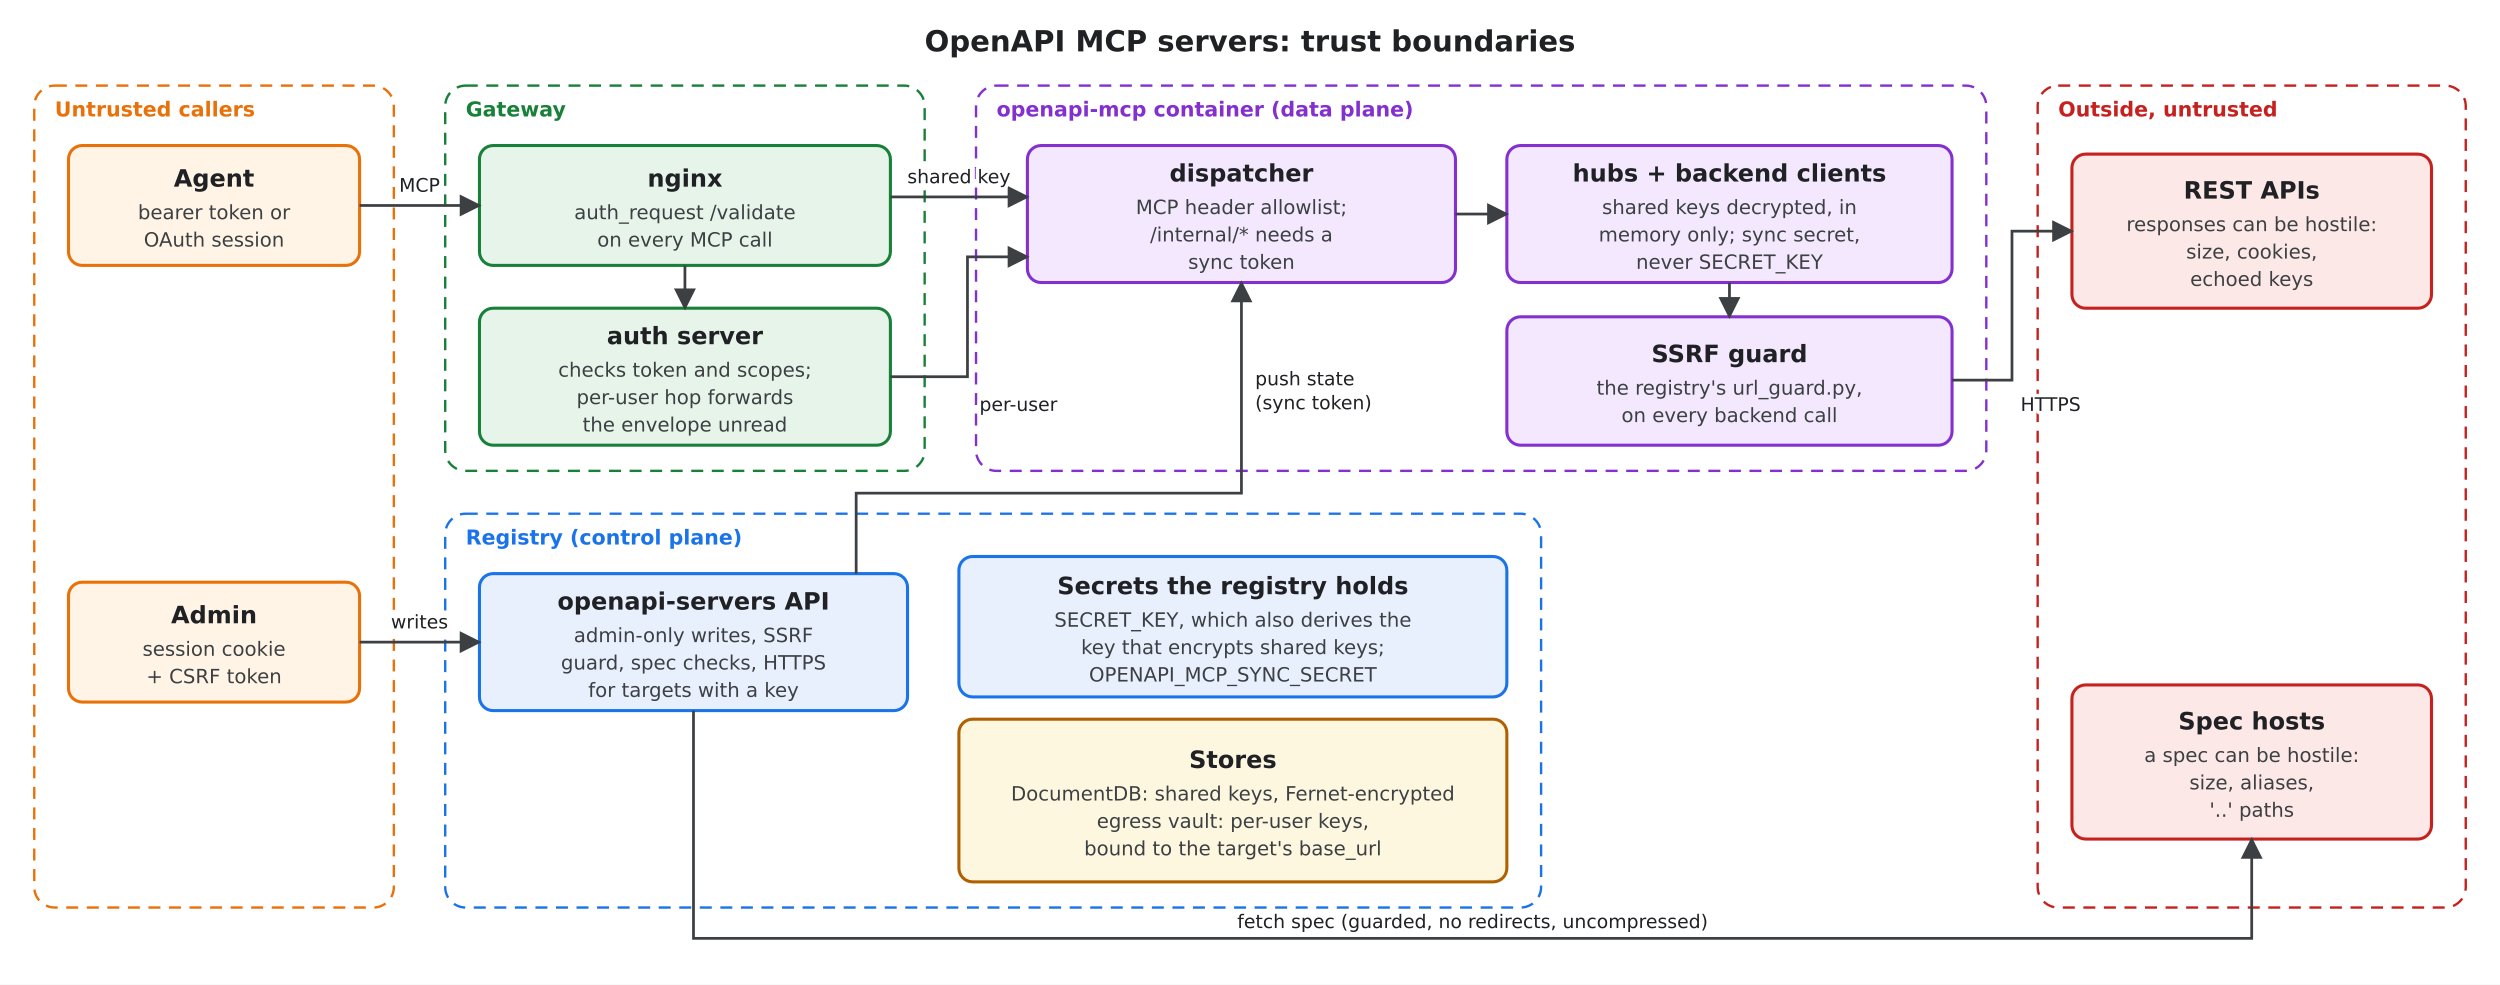
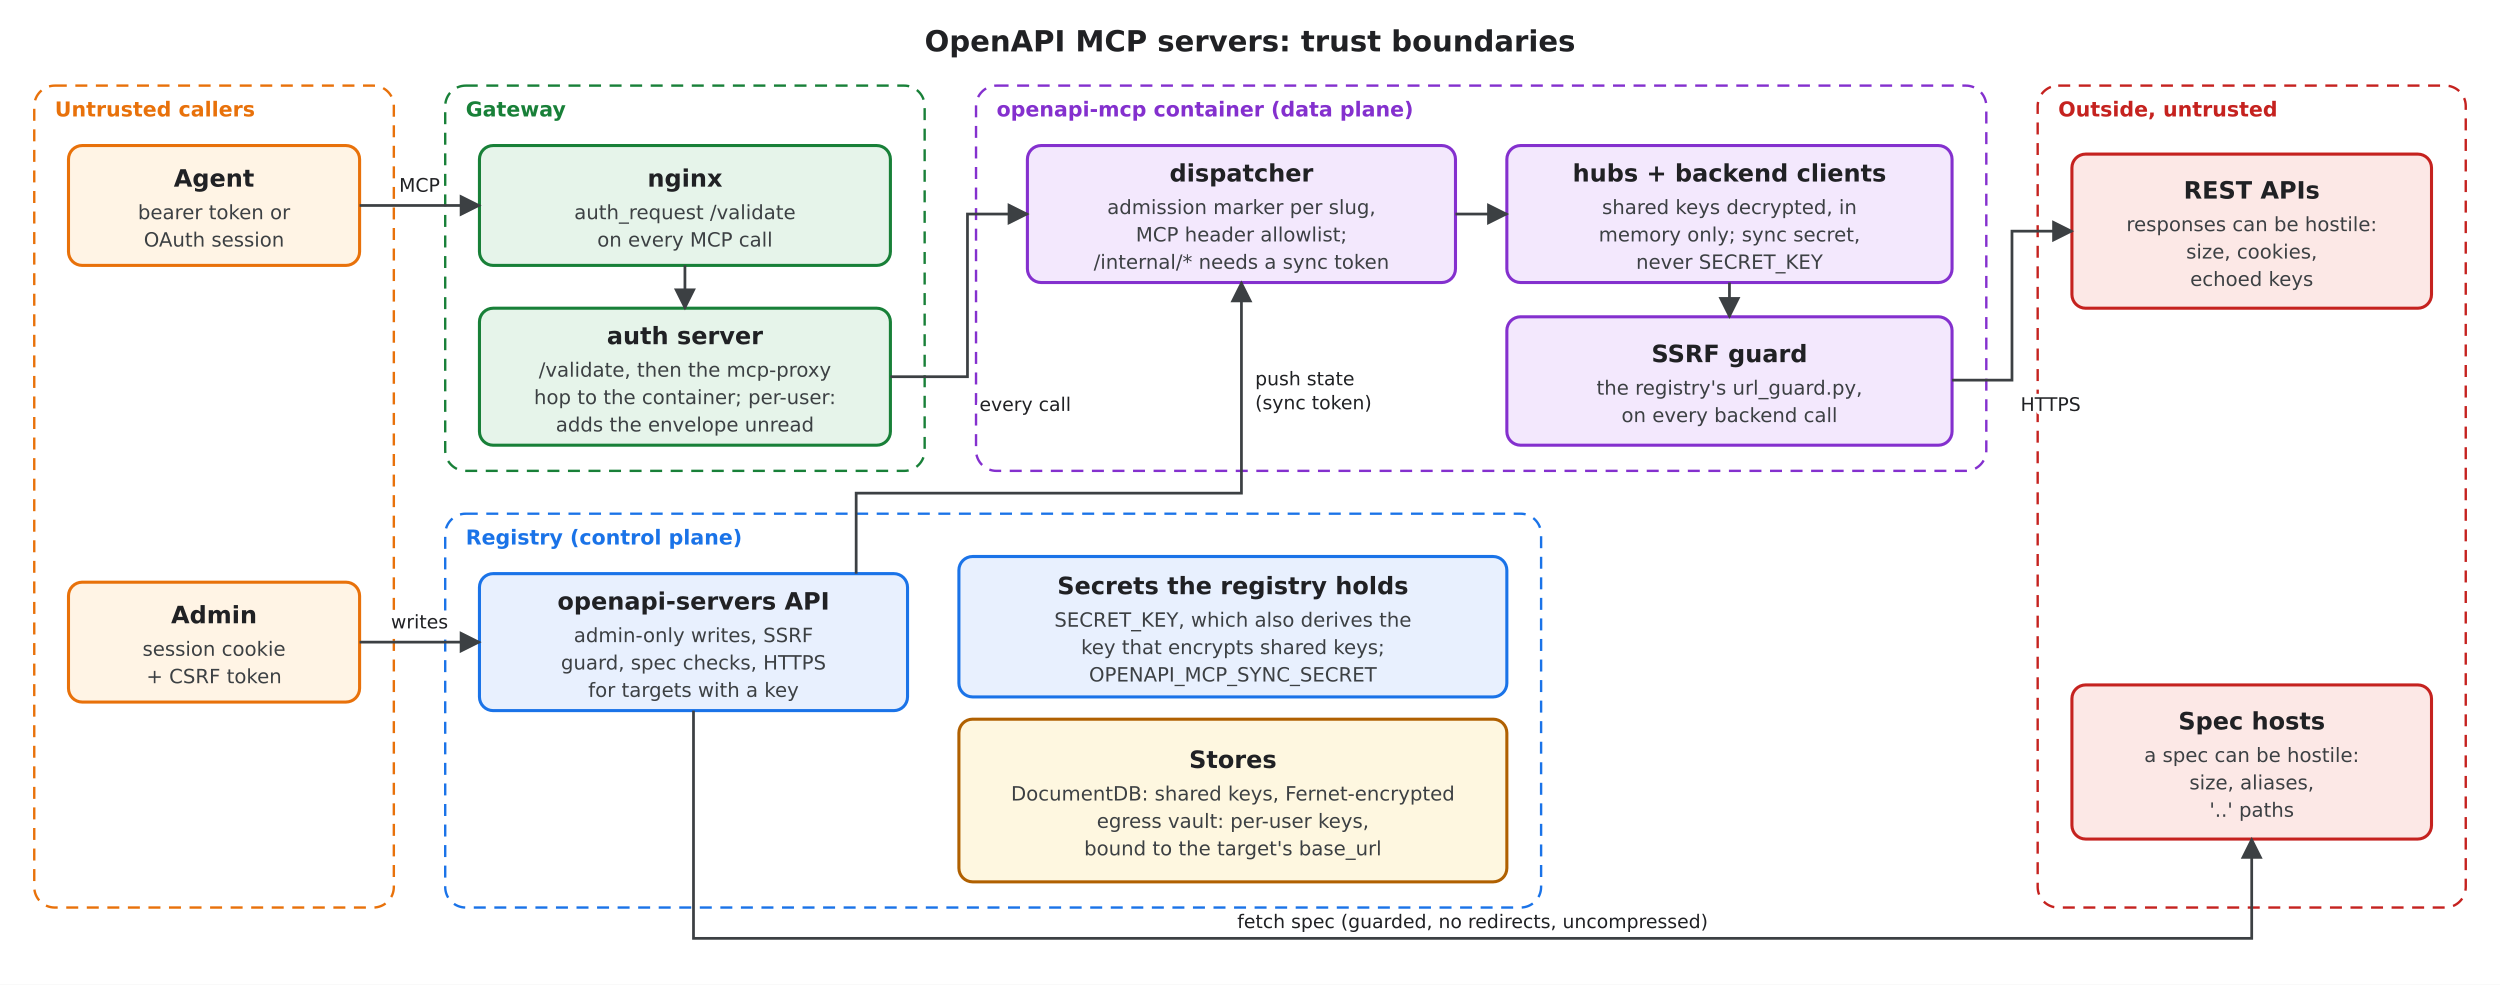
<svg xmlns="http://www.w3.org/2000/svg" width="1460" height="575" viewBox="0 0 1460 575">
  <defs>
    <marker id="arrow" viewBox="0 0 10 10" refX="9" refY="5" markerWidth="8" markerHeight="8" orient="auto-start-reverse">
      <path d="M0,0 L10,5 L0,10 z" fill="#3c4043" stroke-dasharray="none" />
    </marker>
    <marker id="arrow-open" viewBox="0 0 10 10" refX="9" refY="5" markerWidth="8" markerHeight="8" orient="auto-start-reverse">
      <path d="M0,0 L10,5 L0,10" fill="none" stroke="#3c4043" stroke-width="1.5" stroke-dasharray="none" />
    </marker>
  </defs>
  <rect x="0" y="0" width="1460" height="575" fill="#ffffff" />
  <text x="730.0" y="30.0" font-family="DejaVu Sans, Helvetica, Arial, sans-serif" font-size="17" font-weight="bold" text-anchor="middle" fill="#202124">OpenAPI MCP servers: trust boundaries</text>
  <rect x="20" y="50" width="210" height="480" rx="12" fill="none" stroke="#e8710a" stroke-width="1.4" stroke-dasharray="7,5" />
  <text x="32.0" y="68.0" font-family="DejaVu Sans, Helvetica, Arial, sans-serif" font-size="12" font-weight="bold" text-anchor="start" fill="#e8710a">Untrusted callers</text>
  <rect x="260" y="50" width="280" height="225" rx="12" fill="none" stroke="#188038" stroke-width="1.4" stroke-dasharray="7,5" />
  <text x="272.0" y="68.0" font-family="DejaVu Sans, Helvetica, Arial, sans-serif" font-size="12" font-weight="bold" text-anchor="start" fill="#188038">Gateway</text>
  <rect x="570" y="50" width="590" height="225" rx="12" fill="none" stroke="#8430ce" stroke-width="1.4" stroke-dasharray="7,5" />
  <text x="582.0" y="68.0" font-family="DejaVu Sans, Helvetica, Arial, sans-serif" font-size="12" font-weight="bold" text-anchor="start" fill="#8430ce">openapi-mcp container (data plane)</text>
  <rect x="260" y="300" width="640" height="230" rx="12" fill="none" stroke="#1a73e8" stroke-width="1.4" stroke-dasharray="7,5" />
  <text x="272.0" y="318.0" font-family="DejaVu Sans, Helvetica, Arial, sans-serif" font-size="12" font-weight="bold" text-anchor="start" fill="#1a73e8">Registry (control plane)</text>
  <rect x="1190" y="50" width="250" height="480" rx="12" fill="none" stroke="#c5221f" stroke-width="1.4" stroke-dasharray="7,5" />
  <text x="1202.0" y="68.0" font-family="DejaVu Sans, Helvetica, Arial, sans-serif" font-size="12" font-weight="bold" text-anchor="start" fill="#c5221f">Outside, untrusted</text>
  <rect x="40" y="85" width="170" height="70" rx="8" fill="#fff4e5" stroke="#e8710a" stroke-width="1.8" />
  <text x="125.0" y="109.0" font-family="DejaVu Sans, Helvetica, Arial, sans-serif" font-size="14" font-weight="bold" text-anchor="middle" fill="#202124">Agent</text>
  <text x="125.0" y="128.0" font-family="DejaVu Sans, Helvetica, Arial, sans-serif" font-size="11.5" font-weight="normal" text-anchor="middle" fill="#3c4043">bearer token or</text>
  <text x="125.0" y="144.0" font-family="DejaVu Sans, Helvetica, Arial, sans-serif" font-size="11.5" font-weight="normal" text-anchor="middle" fill="#3c4043">OAuth session</text>
  <rect x="40" y="340" width="170" height="70" rx="8" fill="#fff4e5" stroke="#e8710a" stroke-width="1.8" />
  <text x="125.0" y="364.0" font-family="DejaVu Sans, Helvetica, Arial, sans-serif" font-size="14" font-weight="bold" text-anchor="middle" fill="#202124">Admin</text>
  <text x="125.0" y="383.0" font-family="DejaVu Sans, Helvetica, Arial, sans-serif" font-size="11.5" font-weight="normal" text-anchor="middle" fill="#3c4043">session cookie</text>
  <text x="125.0" y="399.0" font-family="DejaVu Sans, Helvetica, Arial, sans-serif" font-size="11.5" font-weight="normal" text-anchor="middle" fill="#3c4043">+ CSRF token</text>
  <rect x="280" y="85" width="240" height="70" rx="8" fill="#e6f4ea" stroke="#188038" stroke-width="1.8" />
  <text x="400.0" y="109.0" font-family="DejaVu Sans, Helvetica, Arial, sans-serif" font-size="14" font-weight="bold" text-anchor="middle" fill="#202124">nginx</text>
  <text x="400.0" y="128.0" font-family="DejaVu Sans, Helvetica, Arial, sans-serif" font-size="11.5" font-weight="normal" text-anchor="middle" fill="#3c4043">auth_request /validate</text>
  <text x="400.0" y="144.0" font-family="DejaVu Sans, Helvetica, Arial, sans-serif" font-size="11.5" font-weight="normal" text-anchor="middle" fill="#3c4043">on every MCP call</text>
  <rect x="280" y="180" width="240" height="80" rx="8" fill="#e6f4ea" stroke="#188038" stroke-width="1.8" />
  <text x="400.0" y="201.0" font-family="DejaVu Sans, Helvetica, Arial, sans-serif" font-size="14" font-weight="bold" text-anchor="middle" fill="#202124">auth server</text>
-   <text x="400.0" y="220.0" font-family="DejaVu Sans, Helvetica, Arial, sans-serif" font-size="11.5" font-weight="normal" text-anchor="middle" fill="#3c4043">checks token and scopes;</text>
-   <text x="400.0" y="236.0" font-family="DejaVu Sans, Helvetica, Arial, sans-serif" font-size="11.5" font-weight="normal" text-anchor="middle" fill="#3c4043">per-user hop forwards</text>
-   <text x="400.0" y="252.0" font-family="DejaVu Sans, Helvetica, Arial, sans-serif" font-size="11.5" font-weight="normal" text-anchor="middle" fill="#3c4043">the envelope unread</text>
+   <text x="400.0" y="220.0" font-family="DejaVu Sans, Helvetica, Arial, sans-serif" font-size="11.5" font-weight="normal" text-anchor="middle" fill="#3c4043">/validate, then the mcp-proxy</text>
+   <text x="400.0" y="236.0" font-family="DejaVu Sans, Helvetica, Arial, sans-serif" font-size="11.5" font-weight="normal" text-anchor="middle" fill="#3c4043">hop to the container; per-user:</text>
+   <text x="400.0" y="252.0" font-family="DejaVu Sans, Helvetica, Arial, sans-serif" font-size="11.5" font-weight="normal" text-anchor="middle" fill="#3c4043">adds the envelope unread</text>
  <rect x="600" y="85" width="250" height="80" rx="8" fill="#f3e8fd" stroke="#8430ce" stroke-width="1.8" />
  <text x="725.0" y="106.0" font-family="DejaVu Sans, Helvetica, Arial, sans-serif" font-size="14" font-weight="bold" text-anchor="middle" fill="#202124">dispatcher</text>
-   <text x="725.0" y="125.0" font-family="DejaVu Sans, Helvetica, Arial, sans-serif" font-size="11.5" font-weight="normal" text-anchor="middle" fill="#3c4043">MCP header allowlist;</text>
-   <text x="725.0" y="141.0" font-family="DejaVu Sans, Helvetica, Arial, sans-serif" font-size="11.5" font-weight="normal" text-anchor="middle" fill="#3c4043">/internal/* needs a</text>
-   <text x="725.0" y="157.0" font-family="DejaVu Sans, Helvetica, Arial, sans-serif" font-size="11.5" font-weight="normal" text-anchor="middle" fill="#3c4043">sync token</text>
+   <text x="725.0" y="125.0" font-family="DejaVu Sans, Helvetica, Arial, sans-serif" font-size="11.5" font-weight="normal" text-anchor="middle" fill="#3c4043">admission marker per slug,</text>
+   <text x="725.0" y="141.0" font-family="DejaVu Sans, Helvetica, Arial, sans-serif" font-size="11.5" font-weight="normal" text-anchor="middle" fill="#3c4043">MCP header allowlist;</text>
+   <text x="725.0" y="157.0" font-family="DejaVu Sans, Helvetica, Arial, sans-serif" font-size="11.5" font-weight="normal" text-anchor="middle" fill="#3c4043">/internal/* needs a sync token</text>
  <rect x="880" y="85" width="260" height="80" rx="8" fill="#f3e8fd" stroke="#8430ce" stroke-width="1.8" />
  <text x="1010.0" y="106.0" font-family="DejaVu Sans, Helvetica, Arial, sans-serif" font-size="14" font-weight="bold" text-anchor="middle" fill="#202124">hubs + backend clients</text>
  <text x="1010.0" y="125.0" font-family="DejaVu Sans, Helvetica, Arial, sans-serif" font-size="11.5" font-weight="normal" text-anchor="middle" fill="#3c4043">shared keys decrypted, in</text>
  <text x="1010.0" y="141.0" font-family="DejaVu Sans, Helvetica, Arial, sans-serif" font-size="11.5" font-weight="normal" text-anchor="middle" fill="#3c4043">memory only; sync secret,</text>
  <text x="1010.0" y="157.0" font-family="DejaVu Sans, Helvetica, Arial, sans-serif" font-size="11.5" font-weight="normal" text-anchor="middle" fill="#3c4043">never SECRET_KEY</text>
  <rect x="880" y="185" width="260" height="75" rx="8" fill="#f3e8fd" stroke="#8430ce" stroke-width="1.8" />
  <text x="1010.0" y="211.5" font-family="DejaVu Sans, Helvetica, Arial, sans-serif" font-size="14" font-weight="bold" text-anchor="middle" fill="#202124">SSRF guard</text>
  <text x="1010.0" y="230.5" font-family="DejaVu Sans, Helvetica, Arial, sans-serif" font-size="11.5" font-weight="normal" text-anchor="middle" fill="#3c4043">the registry's url_guard.py,</text>
  <text x="1010.0" y="246.5" font-family="DejaVu Sans, Helvetica, Arial, sans-serif" font-size="11.5" font-weight="normal" text-anchor="middle" fill="#3c4043">on every backend call</text>
  <rect x="280" y="335" width="250" height="80" rx="8" fill="#e8f0fe" stroke="#1a73e8" stroke-width="1.8" />
  <text x="405.0" y="356.0" font-family="DejaVu Sans, Helvetica, Arial, sans-serif" font-size="14" font-weight="bold" text-anchor="middle" fill="#202124">openapi-servers API</text>
  <text x="405.0" y="375.0" font-family="DejaVu Sans, Helvetica, Arial, sans-serif" font-size="11.5" font-weight="normal" text-anchor="middle" fill="#3c4043">admin-only writes, SSRF</text>
  <text x="405.0" y="391.0" font-family="DejaVu Sans, Helvetica, Arial, sans-serif" font-size="11.5" font-weight="normal" text-anchor="middle" fill="#3c4043">guard, spec checks, HTTPS</text>
  <text x="405.0" y="407.0" font-family="DejaVu Sans, Helvetica, Arial, sans-serif" font-size="11.5" font-weight="normal" text-anchor="middle" fill="#3c4043">for targets with a key</text>
  <rect x="560" y="325" width="320" height="82" rx="8" fill="#e8f0fe" stroke="#1a73e8" stroke-width="1.8" />
  <text x="720.0" y="347.0" font-family="DejaVu Sans, Helvetica, Arial, sans-serif" font-size="14" font-weight="bold" text-anchor="middle" fill="#202124">Secrets the registry holds</text>
  <text x="720.0" y="366.0" font-family="DejaVu Sans, Helvetica, Arial, sans-serif" font-size="11.5" font-weight="normal" text-anchor="middle" fill="#3c4043">SECRET_KEY, which also derives the</text>
  <text x="720.0" y="382.0" font-family="DejaVu Sans, Helvetica, Arial, sans-serif" font-size="11.5" font-weight="normal" text-anchor="middle" fill="#3c4043">key that encrypts shared keys;</text>
  <text x="720.0" y="398.0" font-family="DejaVu Sans, Helvetica, Arial, sans-serif" font-size="11.5" font-weight="normal" text-anchor="middle" fill="#3c4043">OPENAPI_MCP_SYNC_SECRET</text>
  <rect x="560" y="420" width="320" height="95" rx="8" fill="#fef7e0" stroke="#b06000" stroke-width="1.8" />
  <text x="720.0" y="448.5" font-family="DejaVu Sans, Helvetica, Arial, sans-serif" font-size="14" font-weight="bold" text-anchor="middle" fill="#202124">Stores</text>
  <text x="720.0" y="467.5" font-family="DejaVu Sans, Helvetica, Arial, sans-serif" font-size="11.5" font-weight="normal" text-anchor="middle" fill="#3c4043">DocumentDB: shared keys, Fernet-encrypted</text>
  <text x="720.0" y="483.5" font-family="DejaVu Sans, Helvetica, Arial, sans-serif" font-size="11.5" font-weight="normal" text-anchor="middle" fill="#3c4043">egress vault: per-user keys,</text>
  <text x="720.0" y="499.5" font-family="DejaVu Sans, Helvetica, Arial, sans-serif" font-size="11.5" font-weight="normal" text-anchor="middle" fill="#3c4043">bound to the target's base_url</text>
  <rect x="1210" y="90" width="210" height="90" rx="8" fill="#fce8e6" stroke="#c5221f" stroke-width="1.8" />
  <text x="1315.0" y="116.0" font-family="DejaVu Sans, Helvetica, Arial, sans-serif" font-size="14" font-weight="bold" text-anchor="middle" fill="#202124">REST APIs</text>
  <text x="1315.0" y="135.0" font-family="DejaVu Sans, Helvetica, Arial, sans-serif" font-size="11.5" font-weight="normal" text-anchor="middle" fill="#3c4043">responses can be hostile:</text>
  <text x="1315.0" y="151.0" font-family="DejaVu Sans, Helvetica, Arial, sans-serif" font-size="11.5" font-weight="normal" text-anchor="middle" fill="#3c4043">size, cookies,</text>
  <text x="1315.0" y="167.0" font-family="DejaVu Sans, Helvetica, Arial, sans-serif" font-size="11.5" font-weight="normal" text-anchor="middle" fill="#3c4043">echoed keys</text>
  <rect x="1210" y="400" width="210" height="90" rx="8" fill="#fce8e6" stroke="#c5221f" stroke-width="1.8" />
  <text x="1315.0" y="426.0" font-family="DejaVu Sans, Helvetica, Arial, sans-serif" font-size="14" font-weight="bold" text-anchor="middle" fill="#202124">Spec hosts</text>
  <text x="1315.0" y="445.0" font-family="DejaVu Sans, Helvetica, Arial, sans-serif" font-size="11.5" font-weight="normal" text-anchor="middle" fill="#3c4043">a spec can be hostile:</text>
  <text x="1315.0" y="461.0" font-family="DejaVu Sans, Helvetica, Arial, sans-serif" font-size="11.5" font-weight="normal" text-anchor="middle" fill="#3c4043">size, aliases,</text>
  <text x="1315.0" y="477.0" font-family="DejaVu Sans, Helvetica, Arial, sans-serif" font-size="11.5" font-weight="normal" text-anchor="middle" fill="#3c4043">'..' paths</text>
  <path d="M210,120 L280,120" fill="none" stroke="#3c4043" stroke-width="1.6" marker-end="url(#arrow)" />
  <text x="245.0" y="112.0" font-family="DejaVu Sans, Helvetica, Arial, sans-serif" font-size="11" text-anchor="middle" stroke="#ffffff" stroke-width="4" stroke-linejoin="round" fill="#ffffff">MCP</text>
  <text x="245.0" y="112.0" font-family="DejaVu Sans, Helvetica, Arial, sans-serif" font-size="11" font-weight="normal" text-anchor="middle" fill="#202124">MCP</text>
  <path d="M400,155 L400,180" fill="none" stroke="#3c4043" stroke-width="1.6" marker-end="url(#arrow)" />
-   <path d="M520,115 L600,115" fill="none" stroke="#3c4043" stroke-width="1.6" marker-end="url(#arrow)" />
-   <text x="560.0" y="107.0" font-family="DejaVu Sans, Helvetica, Arial, sans-serif" font-size="11" text-anchor="middle" stroke="#ffffff" stroke-width="4" stroke-linejoin="round" fill="#ffffff">shared key</text>
-   <text x="560.0" y="107.0" font-family="DejaVu Sans, Helvetica, Arial, sans-serif" font-size="11" font-weight="normal" text-anchor="middle" fill="#202124">shared key</text>
-   <path d="M520,220 L565,220 L565,150 L600,150" fill="none" stroke="#3c4043" stroke-width="1.6" marker-end="url(#arrow)" />
-   <text x="572.0" y="240.0" font-family="DejaVu Sans, Helvetica, Arial, sans-serif" font-size="11" text-anchor="start" stroke="#ffffff" stroke-width="4" stroke-linejoin="round" fill="#ffffff">per-user</text>
-   <text x="572.0" y="240.0" font-family="DejaVu Sans, Helvetica, Arial, sans-serif" font-size="11" font-weight="normal" text-anchor="start" fill="#202124">per-user</text>
+   <path d="M520,220 L565,220 L565,125 L600,125" fill="none" stroke="#3c4043" stroke-width="1.6" marker-end="url(#arrow)" />
+   <text x="572.0" y="240.0" font-family="DejaVu Sans, Helvetica, Arial, sans-serif" font-size="11" text-anchor="start" stroke="#ffffff" stroke-width="4" stroke-linejoin="round" fill="#ffffff">every call</text>
+   <text x="572.0" y="240.0" font-family="DejaVu Sans, Helvetica, Arial, sans-serif" font-size="11" font-weight="normal" text-anchor="start" fill="#202124">every call</text>
  <path d="M850,125 L880,125" fill="none" stroke="#3c4043" stroke-width="1.6" marker-end="url(#arrow)" />
  <path d="M1010,165 L1010,185" fill="none" stroke="#3c4043" stroke-width="1.6" marker-end="url(#arrow)" />
  <path d="M1140,222 L1175,222 L1175,135 L1210,135" fill="none" stroke="#3c4043" stroke-width="1.6" marker-end="url(#arrow)" />
  <text x="1180.0" y="240.0" font-family="DejaVu Sans, Helvetica, Arial, sans-serif" font-size="11" text-anchor="start" stroke="#ffffff" stroke-width="4" stroke-linejoin="round" fill="#ffffff">HTTPS</text>
  <text x="1180.0" y="240.0" font-family="DejaVu Sans, Helvetica, Arial, sans-serif" font-size="11" font-weight="normal" text-anchor="start" fill="#202124">HTTPS</text>
  <path d="M210,375 L280,375" fill="none" stroke="#3c4043" stroke-width="1.6" marker-end="url(#arrow)" />
  <text x="245.0" y="367.0" font-family="DejaVu Sans, Helvetica, Arial, sans-serif" font-size="11" text-anchor="middle" stroke="#ffffff" stroke-width="4" stroke-linejoin="round" fill="#ffffff">writes</text>
  <text x="245.0" y="367.0" font-family="DejaVu Sans, Helvetica, Arial, sans-serif" font-size="11" font-weight="normal" text-anchor="middle" fill="#202124">writes</text>
  <path d="M500,335 L500,288 L725,288 L725,165" fill="none" stroke="#3c4043" stroke-width="1.6" marker-end="url(#arrow)" />
  <text x="733.0" y="225.0" font-family="DejaVu Sans, Helvetica, Arial, sans-serif" font-size="11" text-anchor="start" stroke="#ffffff" stroke-width="4" stroke-linejoin="round" fill="#ffffff">push state</text>
  <text x="733.0" y="225.0" font-family="DejaVu Sans, Helvetica, Arial, sans-serif" font-size="11" font-weight="normal" text-anchor="start" fill="#202124">push state</text>
  <text x="733.0" y="239.0" font-family="DejaVu Sans, Helvetica, Arial, sans-serif" font-size="11" text-anchor="start" stroke="#ffffff" stroke-width="4" stroke-linejoin="round" fill="#ffffff">(sync token)</text>
  <text x="733.0" y="239.0" font-family="DejaVu Sans, Helvetica, Arial, sans-serif" font-size="11" font-weight="normal" text-anchor="start" fill="#202124">(sync token)</text>
  <path d="M405,415 L405,548 L1315,548 L1315,490" fill="none" stroke="#3c4043" stroke-width="1.6" marker-end="url(#arrow)" />
  <text x="860.0" y="542.0" font-family="DejaVu Sans, Helvetica, Arial, sans-serif" font-size="11" text-anchor="middle" stroke="#ffffff" stroke-width="4" stroke-linejoin="round" fill="#ffffff">fetch spec (guarded, no redirects, uncompressed)</text>
  <text x="860.0" y="542.0" font-family="DejaVu Sans, Helvetica, Arial, sans-serif" font-size="11" font-weight="normal" text-anchor="middle" fill="#202124">fetch spec (guarded, no redirects, uncompressed)</text>
</svg>
